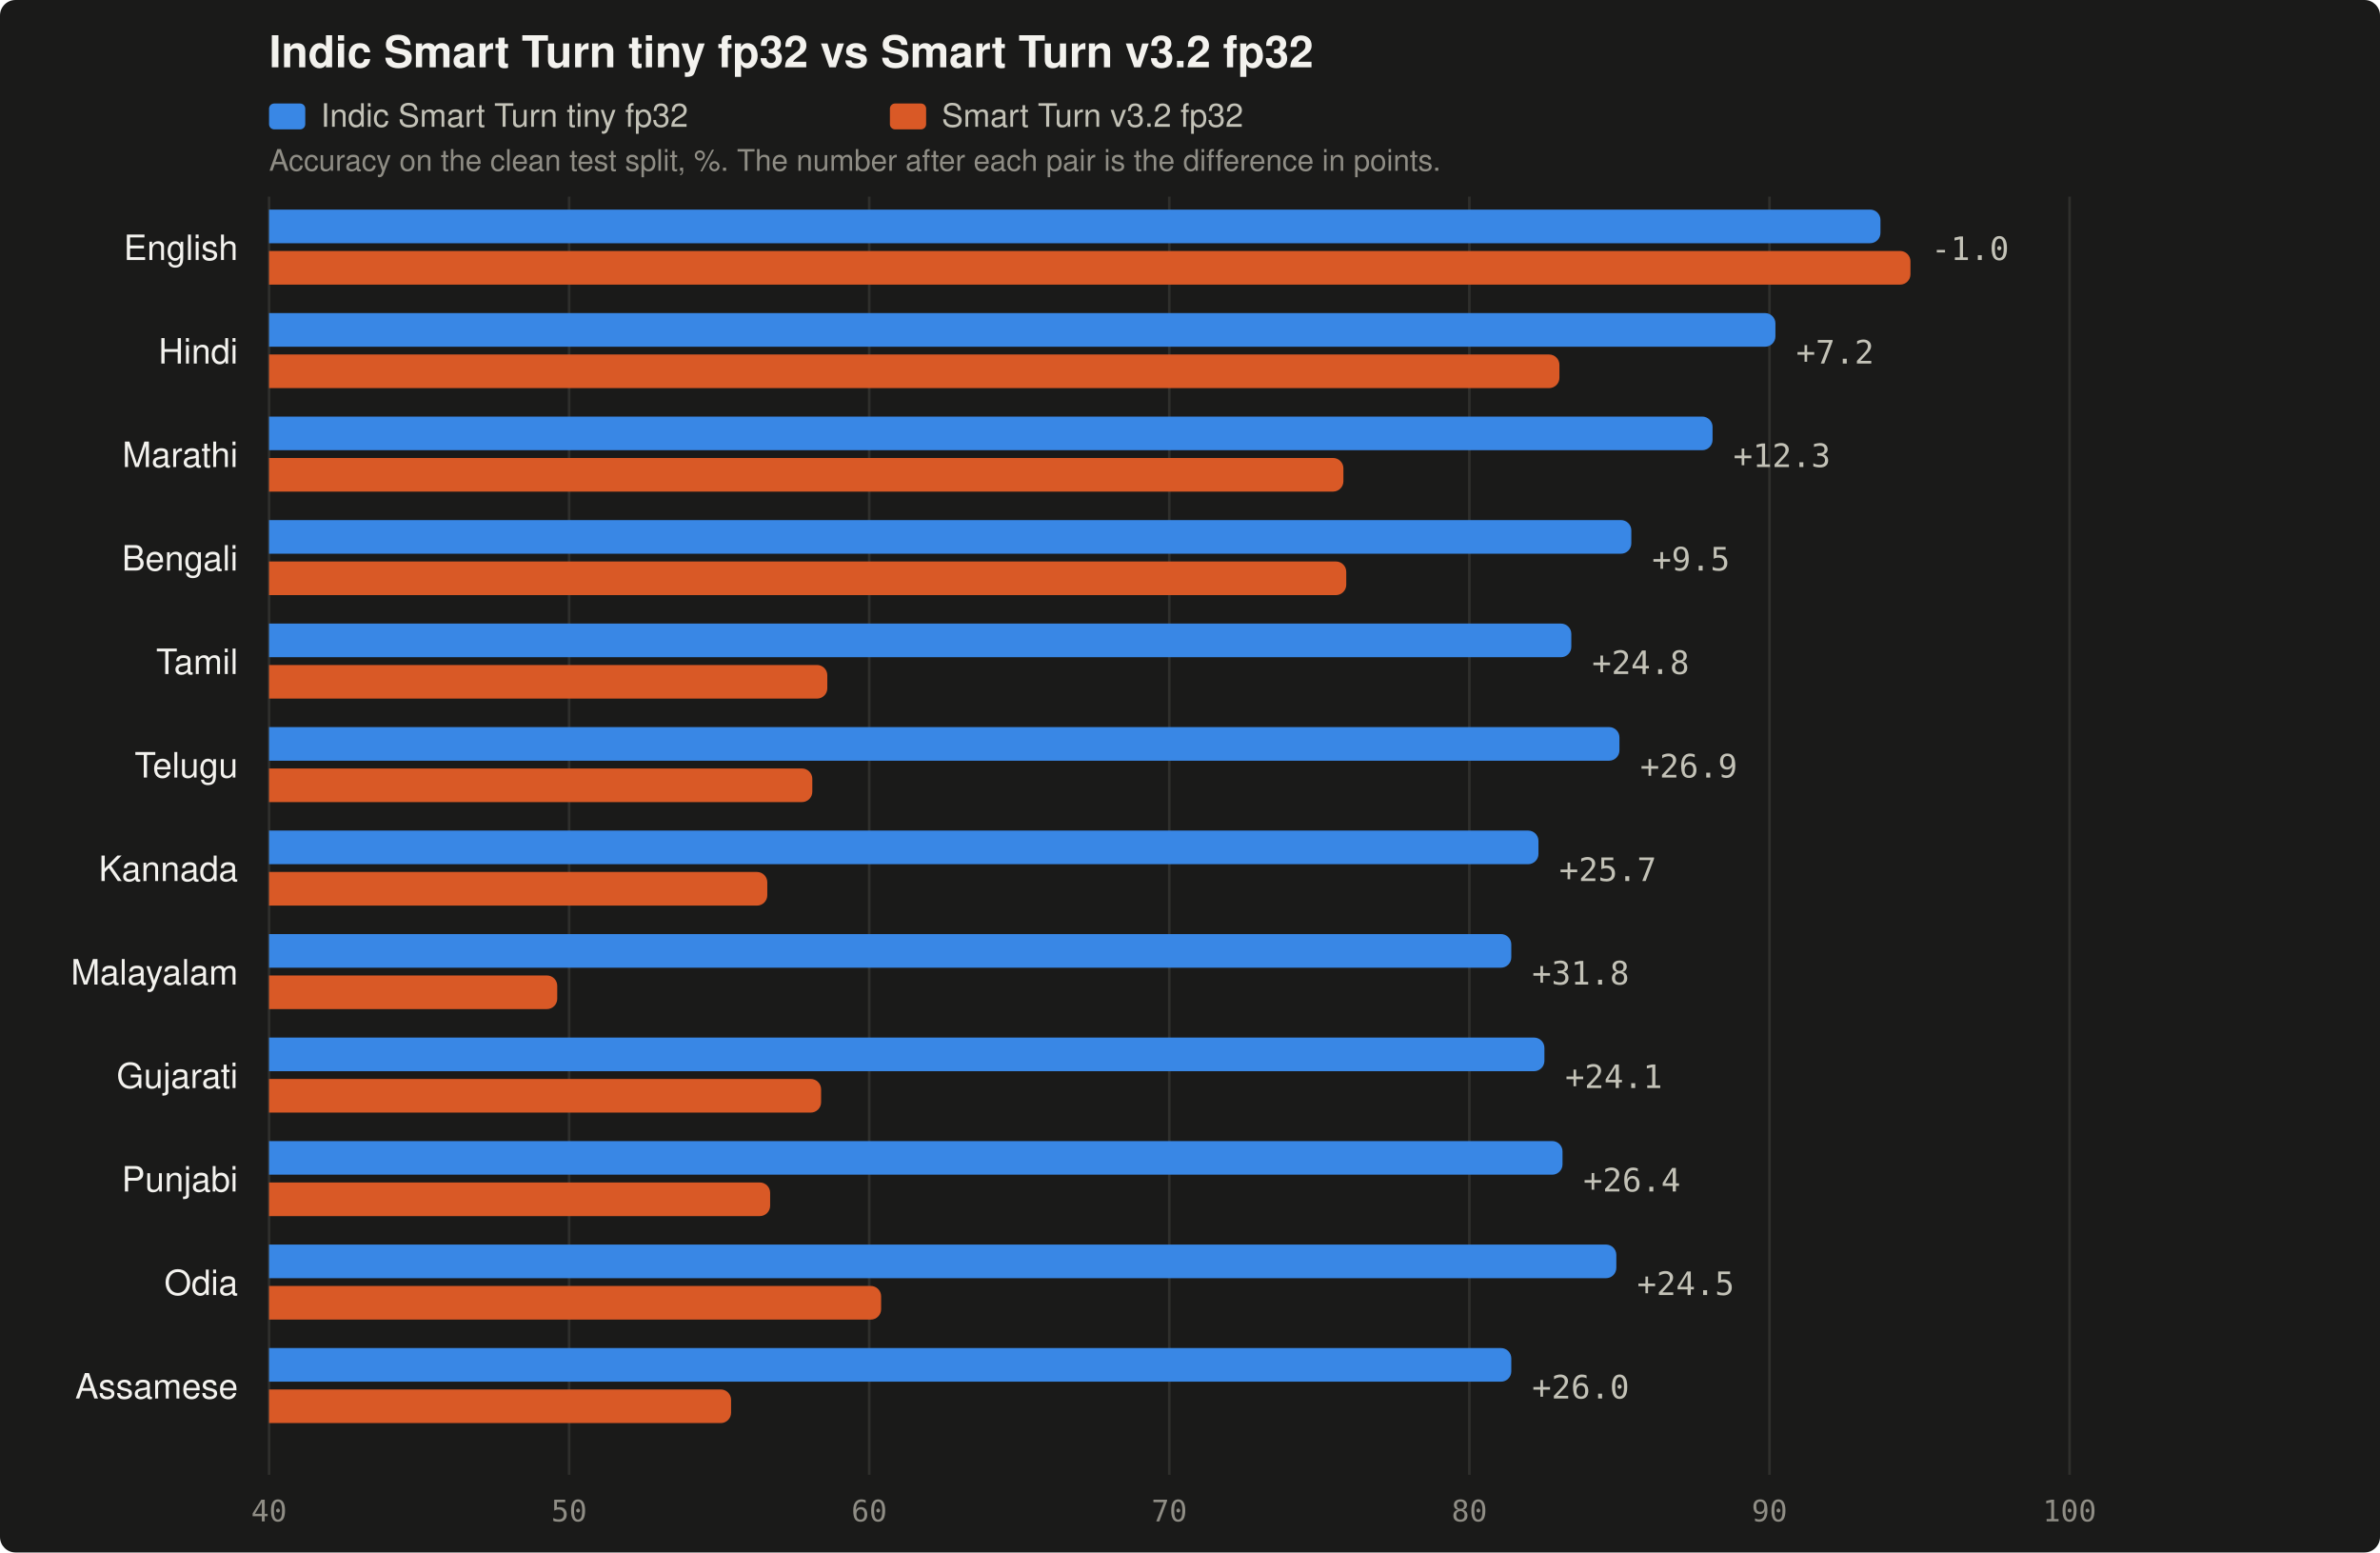
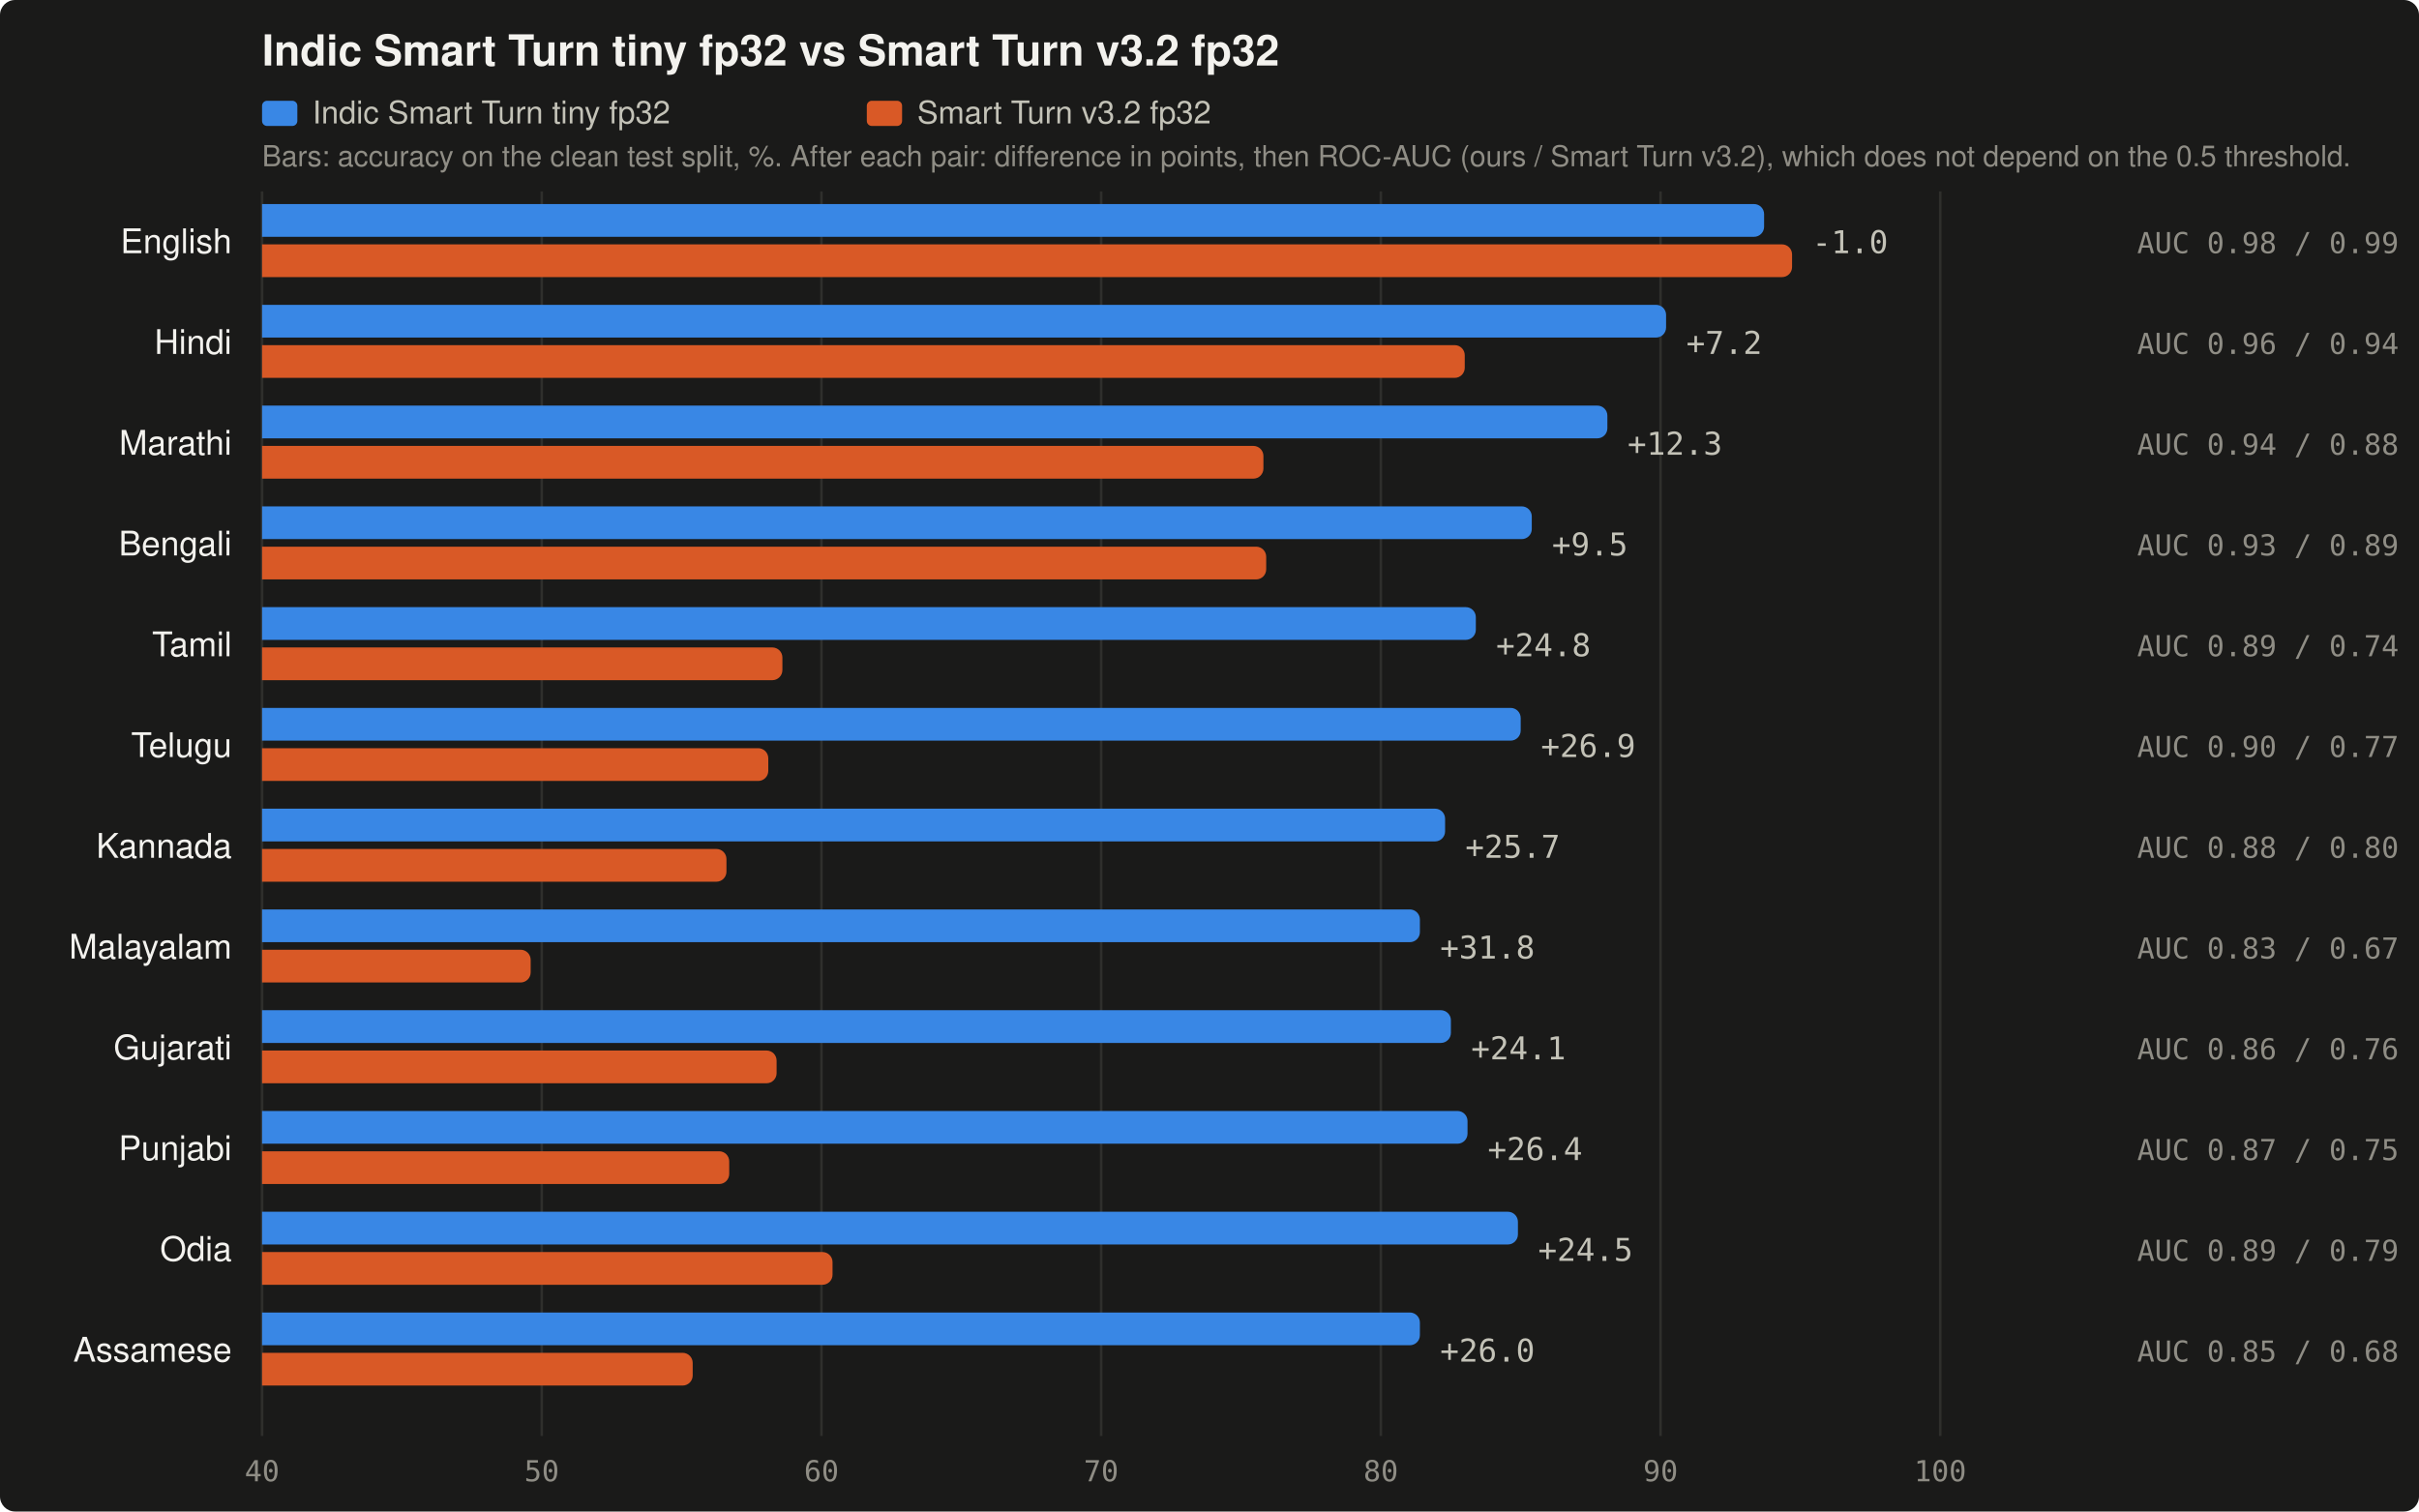
- <svg xmlns="http://www.w3.org/2000/svg" viewBox="0 0 920 600" width="920" height="600" font-family="ui-sans-serif, -apple-system, 'Segoe UI', Helvetica, Arial, sans-serif">
-   <rect width="920" height="600" fill="#1a1a19" rx="6" />
+ <svg xmlns="http://www.w3.org/2000/svg" viewBox="0 0 960 600" width="960" height="600" font-family="ui-sans-serif, -apple-system, 'Segoe UI', Helvetica, Arial, sans-serif">
+   <rect width="960" height="600" fill="#1a1a19" rx="6" />
  <text x="104" y="26" font-size="17" font-weight="600" fill="#f3f2ee">Indic Smart Turn tiny fp32 vs Smart Turn v3.2 fp32</text>
  <rect x="104" y="40" width="14" height="10" rx="2" fill="#3987e5" />
  <text x="124" y="49" font-size="12.5" fill="#c3c2b7">Indic Smart Turn tiny fp32</text>
  <rect x="344" y="40" width="14" height="10" rx="2" fill="#d95926" />
  <text x="364" y="49" font-size="12.5" fill="#c3c2b7">Smart Turn v3.2 fp32</text>
-   <text x="104" y="66" font-size="11.5" fill="#8f8d85">Accuracy on the clean test split, %. The number after each pair is the difference in points.</text>
+   <text x="104" y="66" font-size="11.5" fill="#8f8d85">Bars: accuracy on the clean test split, %. After each pair: difference in points, then ROC-AUC (ours / Smart Turn v3.2), which does not depend on the 0.5 threshold.</text>
  <line x1="104.0" x2="104.0" y1="76" y2="570" stroke="#2f2f2c" stroke-width="1" />
  <text x="104.0" y="588" font-size="11.5" fill="#8f8d85" text-anchor="middle" font-family="ui-monospace, SFMono-Regular, Menlo, Consolas, monospace">40</text>
-   <line x1="220.0" x2="220.0" y1="76" y2="570" stroke="#2f2f2c" stroke-width="1" />
-   <text x="220.0" y="588" font-size="11.5" fill="#8f8d85" text-anchor="middle" font-family="ui-monospace, SFMono-Regular, Menlo, Consolas, monospace">50</text>
-   <line x1="336.0" x2="336.0" y1="76" y2="570" stroke="#2f2f2c" stroke-width="1" />
-   <text x="336.0" y="588" font-size="11.5" fill="#8f8d85" text-anchor="middle" font-family="ui-monospace, SFMono-Regular, Menlo, Consolas, monospace">60</text>
-   <line x1="452.0" x2="452.0" y1="76" y2="570" stroke="#2f2f2c" stroke-width="1" />
-   <text x="452.0" y="588" font-size="11.5" fill="#8f8d85" text-anchor="middle" font-family="ui-monospace, SFMono-Regular, Menlo, Consolas, monospace">70</text>
-   <line x1="568.0" x2="568.0" y1="76" y2="570" stroke="#2f2f2c" stroke-width="1" />
-   <text x="568.0" y="588" font-size="11.5" fill="#8f8d85" text-anchor="middle" font-family="ui-monospace, SFMono-Regular, Menlo, Consolas, monospace">80</text>
-   <line x1="684.0" x2="684.0" y1="76" y2="570" stroke="#2f2f2c" stroke-width="1" />
-   <text x="684.0" y="588" font-size="11.5" fill="#8f8d85" text-anchor="middle" font-family="ui-monospace, SFMono-Regular, Menlo, Consolas, monospace">90</text>
-   <line x1="800.0" x2="800.0" y1="76" y2="570" stroke="#2f2f2c" stroke-width="1" />
-   <text x="800.0" y="588" font-size="11.5" fill="#8f8d85" text-anchor="middle" font-family="ui-monospace, SFMono-Regular, Menlo, Consolas, monospace">100</text>
+   <line x1="215.0" x2="215.0" y1="76" y2="570" stroke="#2f2f2c" stroke-width="1" />
+   <text x="215.0" y="588" font-size="11.5" fill="#8f8d85" text-anchor="middle" font-family="ui-monospace, SFMono-Regular, Menlo, Consolas, monospace">50</text>
+   <line x1="326.0" x2="326.0" y1="76" y2="570" stroke="#2f2f2c" stroke-width="1" />
+   <text x="326.0" y="588" font-size="11.5" fill="#8f8d85" text-anchor="middle" font-family="ui-monospace, SFMono-Regular, Menlo, Consolas, monospace">60</text>
+   <line x1="437.0" x2="437.0" y1="76" y2="570" stroke="#2f2f2c" stroke-width="1" />
+   <text x="437.0" y="588" font-size="11.5" fill="#8f8d85" text-anchor="middle" font-family="ui-monospace, SFMono-Regular, Menlo, Consolas, monospace">70</text>
+   <line x1="548.0" x2="548.0" y1="76" y2="570" stroke="#2f2f2c" stroke-width="1" />
+   <text x="548.0" y="588" font-size="11.5" fill="#8f8d85" text-anchor="middle" font-family="ui-monospace, SFMono-Regular, Menlo, Consolas, monospace">80</text>
+   <line x1="659.0" x2="659.0" y1="76" y2="570" stroke="#2f2f2c" stroke-width="1" />
+   <text x="659.0" y="588" font-size="11.5" fill="#8f8d85" text-anchor="middle" font-family="ui-monospace, SFMono-Regular, Menlo, Consolas, monospace">90</text>
+   <line x1="770.0" x2="770.0" y1="76" y2="570" stroke="#2f2f2c" stroke-width="1" />
+   <text x="770.0" y="588" font-size="11.5" fill="#8f8d85" text-anchor="middle" font-family="ui-monospace, SFMono-Regular, Menlo, Consolas, monospace">100</text>
  <text x="92" y="100.5" font-size="13.5" fill="#f3f2ee" text-anchor="end">English</text>
-   <path d="M104.0,81 h618.9 a4,4 0 0 1 4,4 v5 a4,4 0 0 1 -4,4 h-618.9 z" fill="#3987e5" />
-   <path d="M104.0,97 h630.5 a4,4 0 0 1 4,4 v5 a4,4 0 0 1 -4,4 h-630.5 z" fill="#d95926" />
-   <text x="746.5" y="100.5" font-size="12.5" fill="#c3c2b7" font-family="ui-monospace, SFMono-Regular, Menlo, Consolas, monospace">-1.0</text>
+   <path d="M104.0,81 h592.1 a4,4 0 0 1 4,4 v5 a4,4 0 0 1 -4,4 h-592.1 z" fill="#3987e5" />
+   <path d="M104.0,97 h603.2 a4,4 0 0 1 4,4 v5 a4,4 0 0 1 -4,4 h-603.2 z" fill="#d95926" />
+   <text x="719.2" y="100.5" font-size="12.5" fill="#c3c2b7" font-family="ui-monospace, SFMono-Regular, Menlo, Consolas, monospace">-1.0</text>
+   <text x="952" y="100.5" font-size="11.5" fill="#8f8d85" font-family="ui-monospace, SFMono-Regular, Menlo, Consolas, monospace" text-anchor="end">AUC 0.98 / 0.99</text>
  <text x="92" y="140.5" font-size="13.5" fill="#f3f2ee" text-anchor="end">Hindi</text>
-   <path d="M104.0,121 h578.3 a4,4 0 0 1 4,4 v5 a4,4 0 0 1 -4,4 h-578.3 z" fill="#3987e5" />
-   <path d="M104.0,137 h494.8 a4,4 0 0 1 4,4 v5 a4,4 0 0 1 -4,4 h-494.8 z" fill="#d95926" />
-   <text x="694.3" y="140.5" font-size="12.5" fill="#c3c2b7" font-family="ui-monospace, SFMono-Regular, Menlo, Consolas, monospace">+7.2</text>
+   <path d="M104.0,121 h553.2 a4,4 0 0 1 4,4 v5 a4,4 0 0 1 -4,4 h-553.2 z" fill="#3987e5" />
+   <path d="M104.0,137 h473.3 a4,4 0 0 1 4,4 v5 a4,4 0 0 1 -4,4 h-473.3 z" fill="#d95926" />
+   <text x="669.2" y="140.5" font-size="12.5" fill="#c3c2b7" font-family="ui-monospace, SFMono-Regular, Menlo, Consolas, monospace">+7.2</text>
+   <text x="952" y="140.5" font-size="11.5" fill="#8f8d85" font-family="ui-monospace, SFMono-Regular, Menlo, Consolas, monospace" text-anchor="end">AUC 0.96 / 0.94</text>
  <text x="92" y="180.5" font-size="13.5" fill="#f3f2ee" text-anchor="end">Marathi</text>
-   <path d="M104.0,161 h554.0 a4,4 0 0 1 4,4 v5 a4,4 0 0 1 -4,4 h-554.0 z" fill="#3987e5" />
-   <path d="M104.0,177 h411.3 a4,4 0 0 1 4,4 v5 a4,4 0 0 1 -4,4 h-411.3 z" fill="#d95926" />
-   <text x="670.0" y="180.5" font-size="12.5" fill="#c3c2b7" font-family="ui-monospace, SFMono-Regular, Menlo, Consolas, monospace">+12.3</text>
+   <path d="M104.0,161 h529.9 a4,4 0 0 1 4,4 v5 a4,4 0 0 1 -4,4 h-529.9 z" fill="#3987e5" />
+   <path d="M104.0,177 h393.4 a4,4 0 0 1 4,4 v5 a4,4 0 0 1 -4,4 h-393.4 z" fill="#d95926" />
+   <text x="645.9" y="180.5" font-size="12.5" fill="#c3c2b7" font-family="ui-monospace, SFMono-Regular, Menlo, Consolas, monospace">+12.3</text>
+   <text x="952" y="180.5" font-size="11.5" fill="#8f8d85" font-family="ui-monospace, SFMono-Regular, Menlo, Consolas, monospace" text-anchor="end">AUC 0.94 / 0.88</text>
  <text x="92" y="220.5" font-size="13.5" fill="#f3f2ee" text-anchor="end">Bengali</text>
-   <path d="M104.0,201 h522.6 a4,4 0 0 1 4,4 v5 a4,4 0 0 1 -4,4 h-522.6 z" fill="#3987e5" />
-   <path d="M104.0,217 h412.4 a4,4 0 0 1 4,4 v5 a4,4 0 0 1 -4,4 h-412.4 z" fill="#d95926" />
-   <text x="638.6" y="220.5" font-size="12.5" fill="#c3c2b7" font-family="ui-monospace, SFMono-Regular, Menlo, Consolas, monospace">+9.5</text>
+   <path d="M104.0,201 h499.9 a4,4 0 0 1 4,4 v5 a4,4 0 0 1 -4,4 h-499.9 z" fill="#3987e5" />
+   <path d="M104.0,217 h394.5 a4,4 0 0 1 4,4 v5 a4,4 0 0 1 -4,4 h-394.5 z" fill="#d95926" />
+   <text x="615.9" y="220.5" font-size="12.5" fill="#c3c2b7" font-family="ui-monospace, SFMono-Regular, Menlo, Consolas, monospace">+9.5</text>
+   <text x="952" y="220.5" font-size="11.5" fill="#8f8d85" font-family="ui-monospace, SFMono-Regular, Menlo, Consolas, monospace" text-anchor="end">AUC 0.93 / 0.89</text>
  <text x="92" y="260.5" font-size="13.5" fill="#f3f2ee" text-anchor="end">Tamil</text>
-   <path d="M104.0,241 h499.4 a4,4 0 0 1 4,4 v5 a4,4 0 0 1 -4,4 h-499.4 z" fill="#3987e5" />
-   <path d="M104.0,257 h211.8 a4,4 0 0 1 4,4 v5 a4,4 0 0 1 -4,4 h-211.8 z" fill="#d95926" />
-   <text x="615.4" y="260.5" font-size="12.5" fill="#c3c2b7" font-family="ui-monospace, SFMono-Regular, Menlo, Consolas, monospace">+24.8</text>
+   <path d="M104.0,241 h477.7 a4,4 0 0 1 4,4 v5 a4,4 0 0 1 -4,4 h-477.7 z" fill="#3987e5" />
+   <path d="M104.0,257 h202.5 a4,4 0 0 1 4,4 v5 a4,4 0 0 1 -4,4 h-202.5 z" fill="#d95926" />
+   <text x="593.7" y="260.5" font-size="12.5" fill="#c3c2b7" font-family="ui-monospace, SFMono-Regular, Menlo, Consolas, monospace">+24.8</text>
+   <text x="952" y="260.5" font-size="11.5" fill="#8f8d85" font-family="ui-monospace, SFMono-Regular, Menlo, Consolas, monospace" text-anchor="end">AUC 0.89 / 0.74</text>
  <text x="92" y="300.5" font-size="13.5" fill="#f3f2ee" text-anchor="end">Telugu</text>
-   <path d="M104.0,281 h518.0 a4,4 0 0 1 4,4 v5 a4,4 0 0 1 -4,4 h-518.0 z" fill="#3987e5" />
-   <path d="M104.0,297 h206.0 a4,4 0 0 1 4,4 v5 a4,4 0 0 1 -4,4 h-206.0 z" fill="#d95926" />
-   <text x="634.0" y="300.5" font-size="12.5" fill="#c3c2b7" font-family="ui-monospace, SFMono-Regular, Menlo, Consolas, monospace">+26.9</text>
+   <path d="M104.0,281 h495.5 a4,4 0 0 1 4,4 v5 a4,4 0 0 1 -4,4 h-495.5 z" fill="#3987e5" />
+   <path d="M104.0,297 h196.9 a4,4 0 0 1 4,4 v5 a4,4 0 0 1 -4,4 h-196.9 z" fill="#d95926" />
+   <text x="611.5" y="300.5" font-size="12.5" fill="#c3c2b7" font-family="ui-monospace, SFMono-Regular, Menlo, Consolas, monospace">+26.9</text>
+   <text x="952" y="300.5" font-size="11.5" fill="#8f8d85" font-family="ui-monospace, SFMono-Regular, Menlo, Consolas, monospace" text-anchor="end">AUC 0.90 / 0.77</text>
  <text x="92" y="340.5" font-size="13.5" fill="#f3f2ee" text-anchor="end">Kannada</text>
-   <path d="M104.0,321 h486.7 a4,4 0 0 1 4,4 v5 a4,4 0 0 1 -4,4 h-486.7 z" fill="#3987e5" />
-   <path d="M104.0,337 h188.6 a4,4 0 0 1 4,4 v5 a4,4 0 0 1 -4,4 h-188.6 z" fill="#d95926" />
-   <text x="602.7" y="340.5" font-size="12.5" fill="#c3c2b7" font-family="ui-monospace, SFMono-Regular, Menlo, Consolas, monospace">+25.7</text>
+   <path d="M104.0,321 h465.5 a4,4 0 0 1 4,4 v5 a4,4 0 0 1 -4,4 h-465.5 z" fill="#3987e5" />
+   <path d="M104.0,337 h180.3 a4,4 0 0 1 4,4 v5 a4,4 0 0 1 -4,4 h-180.3 z" fill="#d95926" />
+   <text x="581.5" y="340.5" font-size="12.5" fill="#c3c2b7" font-family="ui-monospace, SFMono-Regular, Menlo, Consolas, monospace">+25.7</text>
+   <text x="952" y="340.5" font-size="11.5" fill="#8f8d85" font-family="ui-monospace, SFMono-Regular, Menlo, Consolas, monospace" text-anchor="end">AUC 0.88 / 0.80</text>
  <text x="92" y="380.5" font-size="13.5" fill="#f3f2ee" text-anchor="end">Malayalam</text>
-   <path d="M104.0,361 h476.2 a4,4 0 0 1 4,4 v5 a4,4 0 0 1 -4,4 h-476.2 z" fill="#3987e5" />
-   <path d="M104.0,377 h107.4 a4,4 0 0 1 4,4 v5 a4,4 0 0 1 -4,4 h-107.4 z" fill="#d95926" />
-   <text x="592.2" y="380.5" font-size="12.5" fill="#c3c2b7" font-family="ui-monospace, SFMono-Regular, Menlo, Consolas, monospace">+31.8</text>
+   <path d="M104.0,361 h455.5 a4,4 0 0 1 4,4 v5 a4,4 0 0 1 -4,4 h-455.5 z" fill="#3987e5" />
+   <path d="M104.0,377 h102.6 a4,4 0 0 1 4,4 v5 a4,4 0 0 1 -4,4 h-102.6 z" fill="#d95926" />
+   <text x="571.5" y="380.5" font-size="12.5" fill="#c3c2b7" font-family="ui-monospace, SFMono-Regular, Menlo, Consolas, monospace">+31.8</text>
+   <text x="952" y="380.5" font-size="11.5" fill="#8f8d85" font-family="ui-monospace, SFMono-Regular, Menlo, Consolas, monospace" text-anchor="end">AUC 0.83 / 0.67</text>
  <text x="92" y="420.5" font-size="13.5" fill="#f3f2ee" text-anchor="end">Gujarati</text>
-   <path d="M104.0,401 h489.0 a4,4 0 0 1 4,4 v5 a4,4 0 0 1 -4,4 h-489.0 z" fill="#3987e5" />
-   <path d="M104.0,417 h209.4 a4,4 0 0 1 4,4 v5 a4,4 0 0 1 -4,4 h-209.4 z" fill="#d95926" />
-   <text x="605.0" y="420.5" font-size="12.5" fill="#c3c2b7" font-family="ui-monospace, SFMono-Regular, Menlo, Consolas, monospace">+24.1</text>
+   <path d="M104.0,401 h467.8 a4,4 0 0 1 4,4 v5 a4,4 0 0 1 -4,4 h-467.8 z" fill="#3987e5" />
+   <path d="M104.0,417 h200.2 a4,4 0 0 1 4,4 v5 a4,4 0 0 1 -4,4 h-200.2 z" fill="#d95926" />
+   <text x="583.8" y="420.5" font-size="12.5" fill="#c3c2b7" font-family="ui-monospace, SFMono-Regular, Menlo, Consolas, monospace">+24.1</text>
+   <text x="952" y="420.5" font-size="11.5" fill="#8f8d85" font-family="ui-monospace, SFMono-Regular, Menlo, Consolas, monospace" text-anchor="end">AUC 0.86 / 0.76</text>
  <text x="92" y="460.5" font-size="13.5" fill="#f3f2ee" text-anchor="end">Punjabi</text>
-   <path d="M104.0,441 h496.0 a4,4 0 0 1 4,4 v5 a4,4 0 0 1 -4,4 h-496.0 z" fill="#3987e5" />
-   <path d="M104.0,457 h189.7 a4,4 0 0 1 4,4 v5 a4,4 0 0 1 -4,4 h-189.7 z" fill="#d95926" />
-   <text x="612.0" y="460.5" font-size="12.5" fill="#c3c2b7" font-family="ui-monospace, SFMono-Regular, Menlo, Consolas, monospace">+26.4</text>
+   <path d="M104.0,441 h474.4 a4,4 0 0 1 4,4 v5 a4,4 0 0 1 -4,4 h-474.4 z" fill="#3987e5" />
+   <path d="M104.0,457 h181.4 a4,4 0 0 1 4,4 v5 a4,4 0 0 1 -4,4 h-181.4 z" fill="#d95926" />
+   <text x="590.4" y="460.5" font-size="12.5" fill="#c3c2b7" font-family="ui-monospace, SFMono-Regular, Menlo, Consolas, monospace">+26.4</text>
+   <text x="952" y="460.5" font-size="11.5" fill="#8f8d85" font-family="ui-monospace, SFMono-Regular, Menlo, Consolas, monospace" text-anchor="end">AUC 0.87 / 0.75</text>
  <text x="92" y="500.5" font-size="13.5" fill="#f3f2ee" text-anchor="end">Odia</text>
-   <path d="M104.0,481 h516.8 a4,4 0 0 1 4,4 v5 a4,4 0 0 1 -4,4 h-516.8 z" fill="#3987e5" />
-   <path d="M104.0,497 h232.6 a4,4 0 0 1 4,4 v5 a4,4 0 0 1 -4,4 h-232.6 z" fill="#d95926" />
-   <text x="632.8" y="500.5" font-size="12.5" fill="#c3c2b7" font-family="ui-monospace, SFMono-Regular, Menlo, Consolas, monospace">+24.5</text>
+   <path d="M104.0,481 h494.4 a4,4 0 0 1 4,4 v5 a4,4 0 0 1 -4,4 h-494.4 z" fill="#3987e5" />
+   <path d="M104.0,497 h222.4 a4,4 0 0 1 4,4 v5 a4,4 0 0 1 -4,4 h-222.4 z" fill="#d95926" />
+   <text x="610.4" y="500.5" font-size="12.5" fill="#c3c2b7" font-family="ui-monospace, SFMono-Regular, Menlo, Consolas, monospace">+24.5</text>
+   <text x="952" y="500.5" font-size="11.5" fill="#8f8d85" font-family="ui-monospace, SFMono-Regular, Menlo, Consolas, monospace" text-anchor="end">AUC 0.89 / 0.79</text>
  <text x="92" y="540.5" font-size="13.5" fill="#f3f2ee" text-anchor="end">Assamese</text>
-   <path d="M104.0,521 h476.2 a4,4 0 0 1 4,4 v5 a4,4 0 0 1 -4,4 h-476.2 z" fill="#3987e5" />
-   <path d="M104.0,537 h174.6 a4,4 0 0 1 4,4 v5 a4,4 0 0 1 -4,4 h-174.6 z" fill="#d95926" />
-   <text x="592.2" y="540.5" font-size="12.5" fill="#c3c2b7" font-family="ui-monospace, SFMono-Regular, Menlo, Consolas, monospace">+26.0</text>
+   <path d="M104.0,521 h455.5 a4,4 0 0 1 4,4 v5 a4,4 0 0 1 -4,4 h-455.5 z" fill="#3987e5" />
+   <path d="M104.0,537 h166.9 a4,4 0 0 1 4,4 v5 a4,4 0 0 1 -4,4 h-166.9 z" fill="#d95926" />
+   <text x="571.5" y="540.5" font-size="12.5" fill="#c3c2b7" font-family="ui-monospace, SFMono-Regular, Menlo, Consolas, monospace">+26.0</text>
+   <text x="952" y="540.5" font-size="11.5" fill="#8f8d85" font-family="ui-monospace, SFMono-Regular, Menlo, Consolas, monospace" text-anchor="end">AUC 0.85 / 0.68</text>
</svg>
